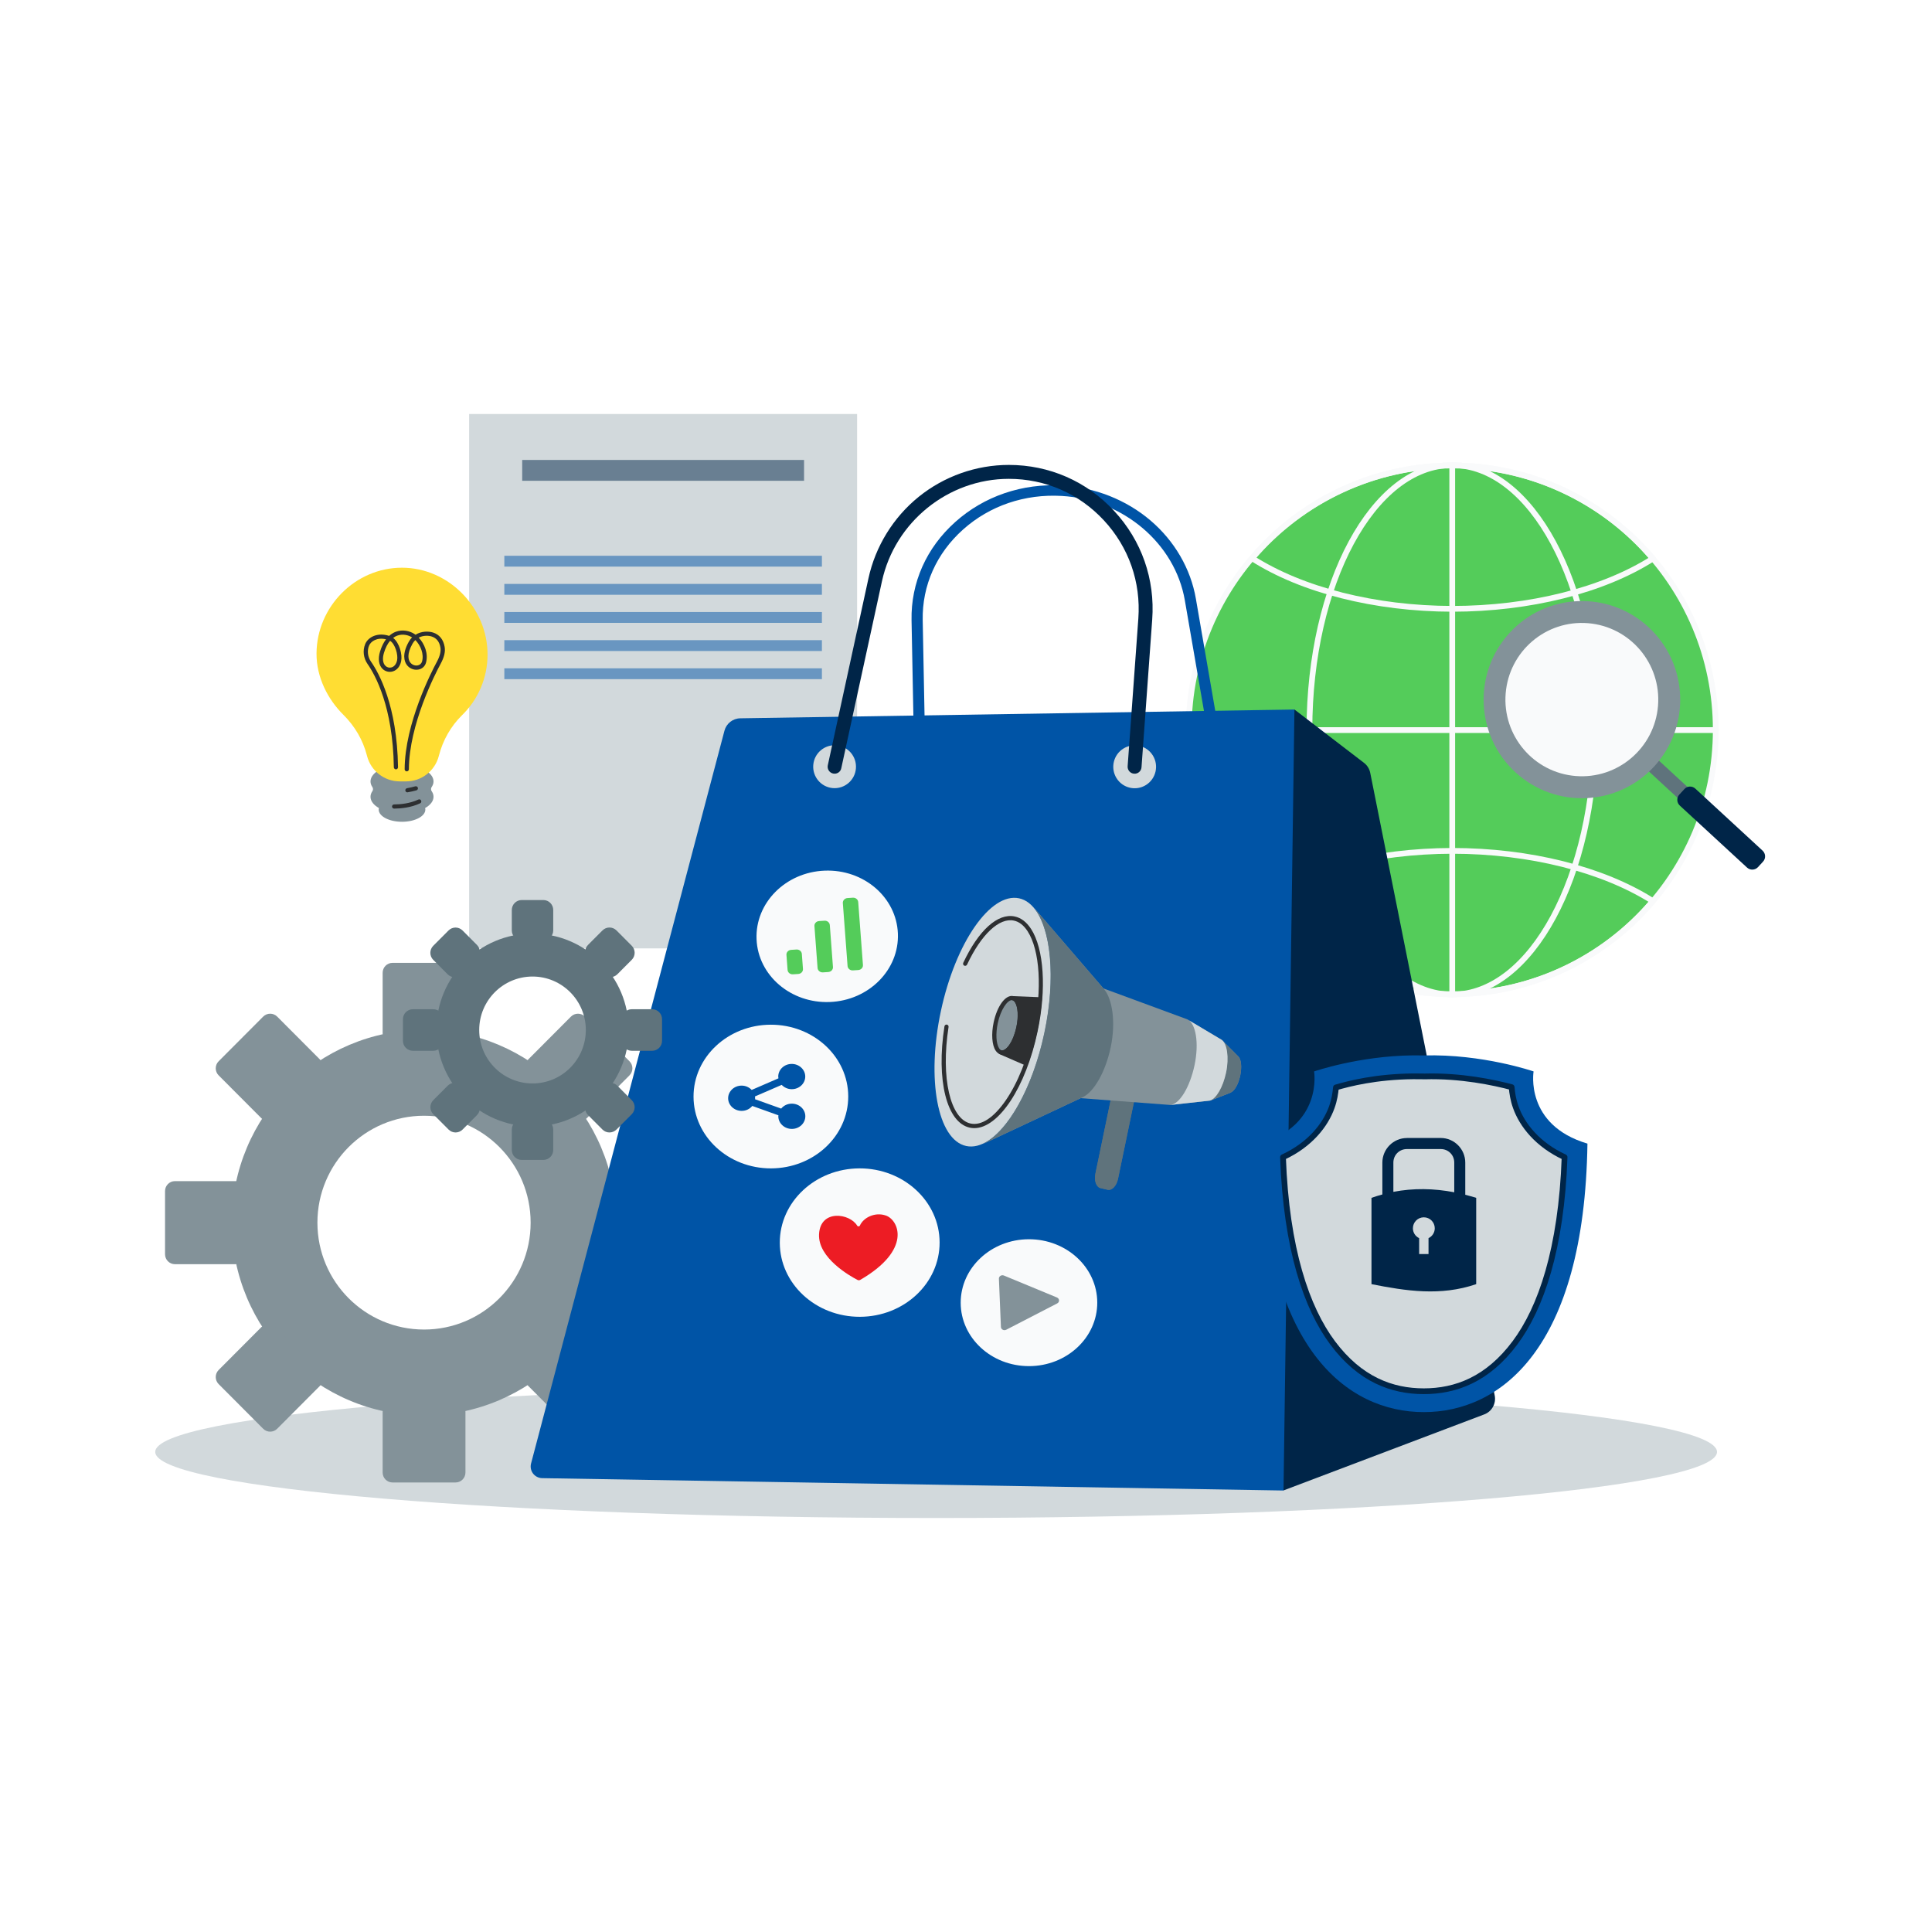
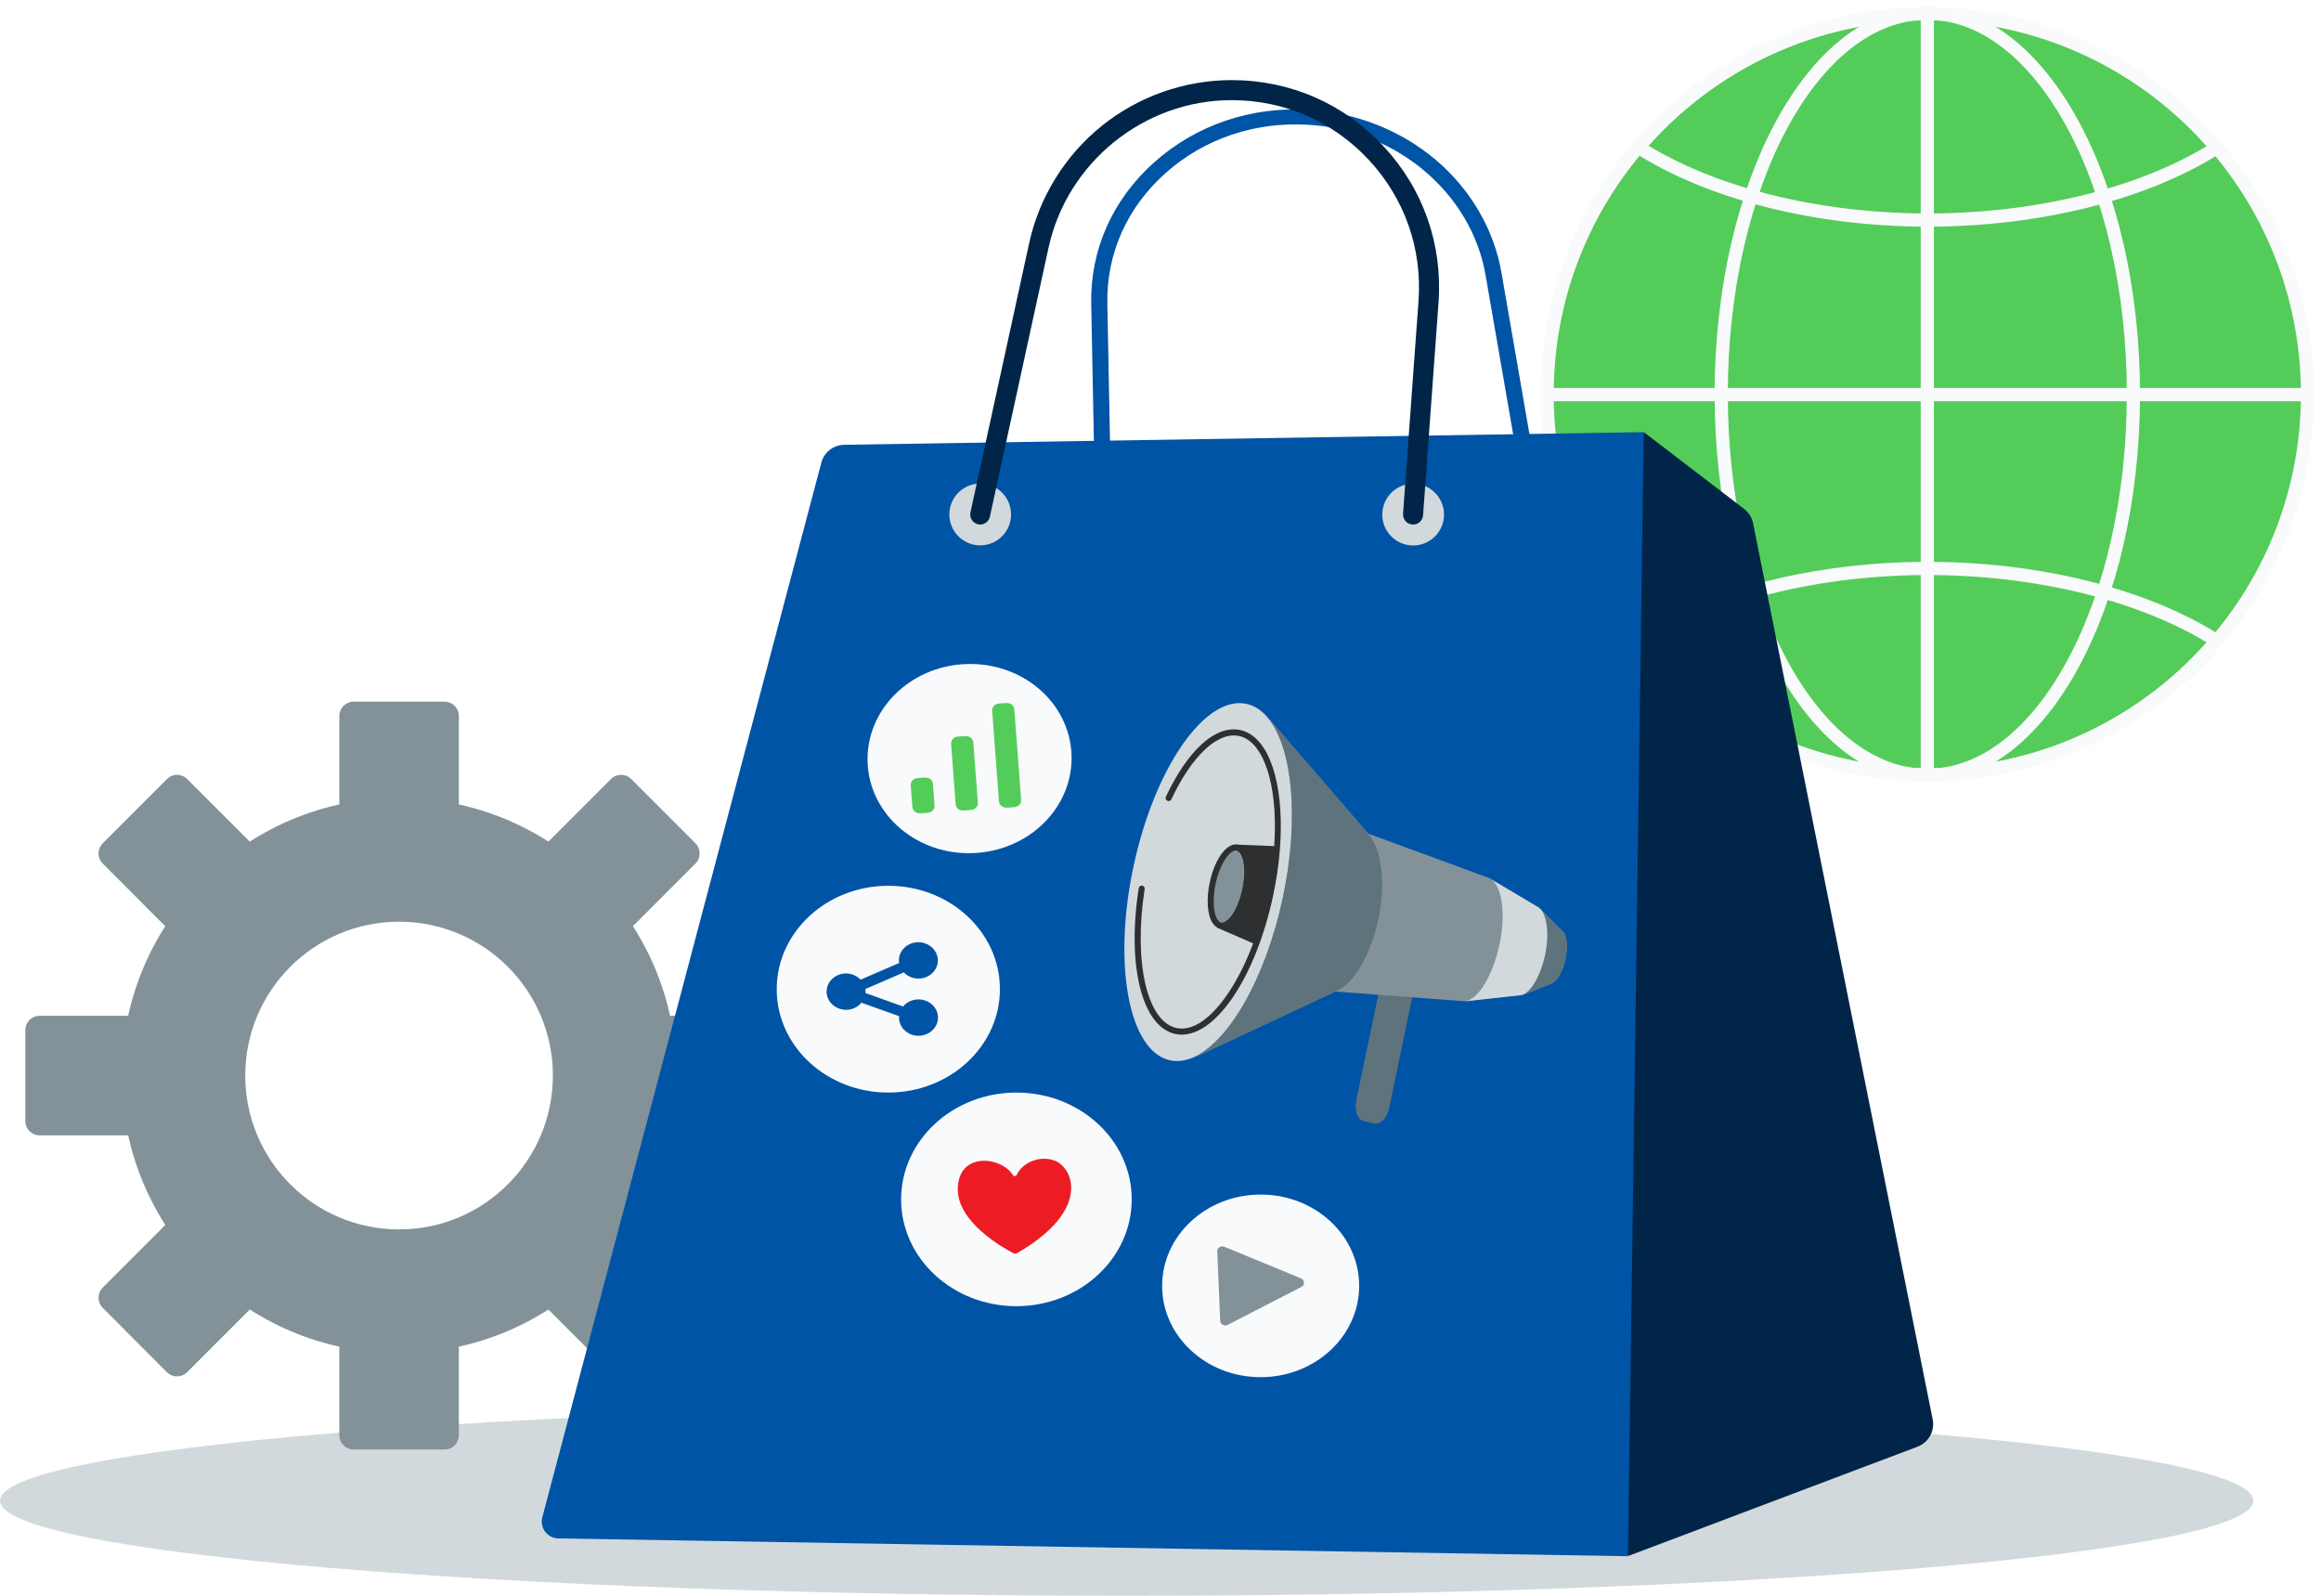
- <svg xmlns="http://www.w3.org/2000/svg" width="334" height="336" viewBox="0 0 334 336" fill="none">
-   <path d="M162.819 264C237.829 264 298.638 258.855 298.638 252.507C298.638 246.16 237.829 241.014 162.819 241.014C87.808 241.014 27 246.16 27 252.507C27 258.855 87.808 264 162.819 264Z" fill="#D2D9DC" />
-   <path d="M73.757 179.094C55.289 179.094 40.318 194.109 40.318 212.633C40.318 231.157 55.289 246.172 73.757 246.172C92.226 246.172 107.196 231.157 107.196 212.633C107.196 194.109 92.226 179.094 73.757 179.094ZM73.757 231.225C63.512 231.225 55.208 222.909 55.208 212.633C55.208 202.371 63.512 194.042 73.757 194.042C83.989 194.042 92.293 202.371 92.293 212.633C92.293 222.909 83.989 231.225 73.757 231.225Z" fill="#839299" />
-   <path d="M79.231 181.474H68.278C67.327 181.474 66.552 180.703 66.552 179.743V169.183C66.552 168.23 67.321 167.452 68.278 167.452H79.231C80.181 167.452 80.956 168.223 80.956 169.183V179.743C80.956 180.696 80.188 181.474 79.231 181.474Z" fill="#839299" />
-   <path d="M55.66 186.72L47.915 194.488C47.241 195.164 46.149 195.164 45.475 194.488L38.027 187.017C37.353 186.341 37.353 185.246 38.027 184.57L45.772 176.802C46.446 176.126 47.538 176.126 48.212 176.802L55.66 184.273C56.334 184.949 56.334 186.044 55.66 186.72Z" fill="#839299" />
-   <path d="M42.684 207.144V218.13C42.684 219.083 41.916 219.86 40.959 219.86H30.43C29.48 219.86 28.705 219.09 28.705 218.13V207.144C28.705 206.19 29.473 205.413 30.43 205.413H40.959C41.916 205.413 42.684 206.19 42.684 207.144Z" fill="#839299" />
-   <path d="M47.915 230.792L55.66 238.56C56.334 239.236 56.334 240.331 55.66 241.007L48.212 248.478C47.538 249.154 46.446 249.154 45.772 248.478L38.027 240.71C37.353 240.034 37.353 238.939 38.027 238.262L45.475 230.792C46.149 230.116 47.241 230.116 47.915 230.792Z" fill="#839299" />
-   <path d="M68.278 243.799H79.231C80.181 243.799 80.956 244.57 80.956 245.53V256.09C80.956 257.043 80.188 257.821 79.231 257.821H68.278C67.327 257.821 66.552 257.05 66.552 256.09V245.53C66.552 244.577 67.327 243.799 68.278 243.799Z" fill="#839299" />
-   <path d="M91.856 238.56L99.6 230.792C100.274 230.116 101.366 230.116 102.04 230.792L109.488 238.262C110.163 238.939 110.163 240.034 109.488 240.71L101.744 248.478C101.07 249.154 99.978 249.154 99.304 248.478L91.856 241.007C91.182 240.331 91.182 239.236 91.856 238.56Z" fill="#839299" />
-   <path d="M104.824 218.13V207.144C104.824 206.19 105.593 205.413 106.55 205.413H117.078C118.029 205.413 118.804 206.184 118.804 207.144V218.13C118.804 219.083 118.035 219.86 117.078 219.86H106.55C105.599 219.86 104.824 219.083 104.824 218.13Z" fill="#839299" />
-   <path d="M99.6 194.488L91.856 186.72C91.182 186.044 91.182 184.949 91.856 184.273L99.304 176.802C99.978 176.126 101.07 176.126 101.744 176.802L109.488 184.57C110.163 185.246 110.163 186.341 109.488 187.017L102.04 194.488C101.366 195.164 100.274 195.164 99.6 194.488Z" fill="#839299" />
-   <path d="M298.422 126.93C298.422 152.316 277.904 172.901 252.588 172.901C227.271 172.901 206.753 152.322 206.753 126.93C206.753 101.544 227.271 80.958 252.588 80.958C277.904 80.958 298.422 101.544 298.422 126.93Z" fill="#54CC5A" stroke="#F9FAFB" stroke-miterlimit="2.599" stroke-linecap="round" stroke-linejoin="round" />
-   <path d="M277.439 126.93C277.439 152.363 266.318 172.976 252.594 172.976C238.871 172.976 227.749 152.363 227.749 126.93C227.749 101.496 238.871 80.883 252.594 80.883C266.311 80.883 277.439 101.496 277.439 126.93Z" fill="#54CC5A" stroke="#F9FAFB" stroke-miterlimit="2.599" stroke-linecap="round" stroke-linejoin="round" />
-   <path d="M252.587 80.958V172.976" stroke="#F9FAFB" stroke-miterlimit="2.599" stroke-linecap="round" stroke-linejoin="round" />
-   <path d="M206.719 126.97H298.462" stroke="#F9FAFB" stroke-miterlimit="2.599" stroke-linecap="round" stroke-linejoin="round" />
-   <path d="M252.594 80.958C239.194 80.971 226.475 86.867 217.78 97.088C226.461 102.639 239.181 105.857 252.594 105.884C266.021 105.877 278.767 102.686 287.482 97.143C278.774 86.88 266.021 80.965 252.594 80.958ZM252.594 147.975C239.181 148.002 226.461 151.22 217.78 156.771C226.475 166.993 239.201 172.888 252.594 172.901C266.027 172.895 278.78 166.979 287.482 156.717C278.76 151.173 266.014 147.982 252.594 147.975Z" stroke="#F9FAFB" stroke-miterlimit="2.599" stroke-linecap="round" stroke-linejoin="round" />
-   <path d="M149.075 72H81.597V164.937H149.075V72Z" fill="#D2D9DC" />
-   <path opacity="0.5" d="M139.848 79.991H90.825V83.615H139.848V79.991Z" fill="#002548" />
-   <path opacity="0.5" d="M142.955 96.656H87.717V98.542H142.955V96.656Z" fill="#0054A6" />
-   <path opacity="0.5" d="M142.955 101.55H87.717V103.437H142.955V101.55Z" fill="#0054A6" />
-   <path opacity="0.5" d="M142.955 106.438H87.717V108.324H142.955V106.438Z" fill="#0054A6" />
-   <path opacity="0.5" d="M142.955 111.333H87.717V113.219H142.955V111.333Z" fill="#0054A6" />
-   <path opacity="0.5" d="M142.955 116.228H87.717V118.114H142.955V116.228Z" fill="#0054A6" />
-   <path d="M283.591 127.719L281.857 129.61L296.9 143.485L298.634 141.594L283.591 127.719Z" fill="#5F737C" />
-   <path d="M292.962 137.233L292.086 138.186C291.58 138.733 291.621 139.592 292.167 140.099L303.861 150.882C304.407 151.389 305.263 151.349 305.769 150.801L306.645 149.848C307.15 149.3 307.11 148.442 306.564 147.935L294.869 137.151C294.317 136.644 293.461 136.678 292.962 137.233Z" fill="#002548" />
-   <path d="M286.714 109.055C293.664 115.464 294.115 126.314 287.725 133.285C281.335 140.255 270.517 140.708 263.568 134.299C256.618 127.89 256.167 117.039 262.557 110.069C268.947 103.099 279.765 102.646 286.714 109.055Z" fill="#839299" />
-   <path d="M288.378 122.737C288.966 115.398 283.51 108.97 276.193 108.38C268.875 107.791 262.467 113.262 261.879 120.602C261.291 127.941 266.746 134.369 274.063 134.959C281.381 135.549 287.79 130.077 288.378 122.737Z" fill="#F9FAFB" />
-   <path d="M212.306 135.968C211.861 135.941 211.477 135.63 211.403 135.198L206.078 104.403C204.366 94.513 195.368 86.88 184.677 86.251C178.24 85.873 172.14 87.948 167.503 92.092C162.865 96.237 160.372 101.834 160.486 107.858L160.951 131.973C160.958 132.473 160.533 132.886 160.001 132.892C159.468 132.899 159.023 132.494 159.01 131.993L158.545 107.878C158.417 101.348 161.12 95.27 166.155 90.774C171.19 86.278 177.802 84.027 184.785 84.439C190.434 84.771 195.866 86.921 200.072 90.49C204.278 94.06 207.096 98.9 207.999 104.133L213.324 134.927C213.412 135.421 213.048 135.887 212.522 135.962C212.441 135.968 212.374 135.975 212.306 135.968Z" fill="#0054A6" />
-   <path d="M225.14 123.387L237.246 132.676C237.805 133.102 238.19 133.724 238.325 134.414L259.975 242.691C260.251 244.09 259.483 245.483 258.155 245.983L223.233 259.207L214.578 198.463L225.14 123.387Z" fill="#002548" />
-   <path d="M126.003 127.085C126.333 125.828 127.459 124.942 128.76 124.922L225.141 123.394L223.24 259.22L94.296 257.07C93.669 257.057 93.09 256.759 92.712 256.266C92.335 255.766 92.207 255.123 92.368 254.515L126.003 127.085Z" fill="#0054A6" />
-   <path d="M148.868 133.648C149.038 131.594 147.515 129.791 145.467 129.62C143.42 129.45 141.622 130.977 141.452 133.031C141.282 135.085 142.804 136.888 144.852 137.059C146.9 137.229 148.698 135.702 148.868 133.648Z" fill="#D2D9DC" />
-   <path d="M199.308 136.531C201.056 135.447 201.598 133.148 200.517 131.394C199.437 129.641 197.144 129.098 195.396 130.181C193.648 131.265 193.107 133.565 194.187 135.318C195.267 137.071 197.56 137.614 199.308 136.531Z" fill="#D2D9DC" />
-   <path d="M145.159 134.555C145.071 134.555 144.984 134.549 144.903 134.528C144.249 134.386 143.838 133.737 143.98 133.088L151.05 100.584C152.263 95.013 155.371 89.976 159.792 86.4C164.221 82.824 169.788 80.856 175.471 80.856C182.494 80.856 188.999 83.696 193.778 88.854C198.563 94.012 200.916 100.726 200.403 107.75L198.543 133.433C198.496 134.103 197.923 134.61 197.249 134.555C196.581 134.508 196.083 133.927 196.13 133.257L197.99 107.574C198.449 101.226 196.325 95.168 192.005 90.504C187.684 85.846 181.813 83.277 175.464 83.277C164.922 83.277 155.647 90.774 153.396 101.097L146.325 133.602C146.217 134.17 145.719 134.555 145.159 134.555Z" fill="#002548" />
-   <path d="M197.876 188.512L194.452 205.034C194.202 206.245 193.394 207.09 192.645 206.914L191.419 206.63C190.67 206.461 190.273 205.339 190.522 204.129L193.946 187.606L197.876 188.512Z" fill="#5F737C" />
-   <path d="M193.643 189.066L190.522 204.128C190.273 205.339 190.67 206.461 191.419 206.63L192.645 206.914C193.394 207.083 194.196 206.245 194.452 205.034L197.667 189.553L193.643 189.066Z" fill="#5F737C" />
-   <path d="M191.903 171.894L206.469 177.262L212.569 180.892L215.333 183.685L215.353 183.705C215.879 184.178 216.027 185.55 215.704 187.085C215.38 188.599 214.679 189.783 214.019 190.019L214.039 190.026L210.561 191.398L203.571 192.169L187.96 190.986L171.123 198.889L171.001 198.93C175.234 196.888 179.595 189.282 181.638 179.662C183.68 170.048 182.79 161.354 179.764 157.778L191.762 171.718L191.903 171.894Z" fill="#839299" />
-   <path d="M181.656 179.698C184.197 167.802 182.225 157.295 177.252 156.228C172.279 155.162 166.188 163.94 163.647 175.836C161.106 187.731 163.078 198.238 168.051 199.305C173.024 200.371 179.115 191.593 181.656 179.698Z" fill="#D2D9DC" />
-   <path d="M169.451 196.198C169.195 196.198 168.939 196.171 168.69 196.117C164.666 195.272 162.805 187.863 164.268 178.492C164.302 178.296 164.484 178.161 164.679 178.188C164.875 178.222 165.009 178.404 164.982 178.601C163.607 187.43 165.266 194.65 168.838 195.401C170.698 195.793 172.855 194.366 174.911 191.392C177.028 188.329 178.753 184.016 179.764 179.256C181.294 172.07 180.883 165.275 178.726 161.949C178.052 160.915 177.257 160.293 176.34 160.104C173.785 159.57 170.665 162.504 168.198 167.763C168.11 167.946 167.894 168.02 167.712 167.939C167.53 167.851 167.456 167.635 167.537 167.452C170.193 161.787 173.536 158.772 176.482 159.387C177.587 159.617 178.544 160.347 179.326 161.544C181.584 165.025 182.036 172.029 180.465 179.398C178.409 189.12 173.691 196.198 169.451 196.198Z" fill="#2D2F31" />
-   <path d="M173.179 177.898C172.627 180.5 173.058 182.799 174.15 183.029C175.242 183.259 176.57 181.332 177.123 178.729C177.675 176.126 177.244 173.828 176.152 173.598C175.067 173.368 173.732 175.295 173.179 177.898Z" fill="#839299" />
-   <path d="M174.324 183.407C174.237 183.407 174.156 183.401 174.075 183.38C173.718 183.306 173.401 183.069 173.158 182.697C172.531 181.731 172.397 179.811 172.821 177.816C173.435 174.923 174.904 172.955 176.225 173.233C176.582 173.307 176.899 173.544 177.142 173.915C177.769 174.882 177.903 176.802 177.479 178.797C176.906 181.508 175.585 183.407 174.324 183.407ZM175.976 173.943C175.207 173.943 174.041 175.585 173.536 177.972C173.158 179.763 173.253 181.501 173.772 182.305C173.906 182.515 174.061 182.637 174.223 182.67C174.985 182.826 176.239 181.143 176.771 178.648C177.149 176.856 177.054 175.119 176.535 174.314C176.4 174.105 176.245 173.983 176.084 173.949C176.043 173.943 176.009 173.943 175.976 173.943Z" fill="#2D2F31" />
-   <path d="M191.87 171.854L179.758 157.778C182.784 161.354 183.681 170.048 181.631 179.662C179.589 189.282 175.228 196.888 170.995 198.93L171.116 198.889L187.927 190.999L188.318 190.817C190.273 189.891 192.275 186.456 193.191 182.103C194.128 177.634 193.414 173.632 192.018 172.023L191.87 171.854Z" fill="#5F737C" />
-   <path d="M210.527 191.385C211.605 191.006 212.717 189.012 213.243 186.544C213.803 183.928 213.425 181.481 212.475 180.838L215.339 183.685L215.36 183.705C215.885 184.178 216.034 185.55 215.71 187.085C215.387 188.6 214.686 189.783 214.025 190.019L214.045 190.026L210.527 191.385Z" fill="#5F737C" />
-   <path d="M203.827 192.142L203.53 192.162C205.161 192.061 206.954 189.059 207.763 185.26C208.586 181.386 207.992 177.911 206.476 177.255L206.678 177.377L212.461 180.825C213.425 181.454 213.809 183.914 213.25 186.544C212.711 189.086 211.518 191.114 210.412 191.412L203.827 192.142Z" fill="#D2D9DC" />
-   <path d="M176.151 173.598C177.243 173.828 177.722 176.133 177.122 178.729C176.117 183.076 174.372 183.076 174.156 183.063C174.149 183.063 174.149 183.069 174.156 183.069L178.436 184.935C179.07 183.205 179.609 181.318 180.034 179.331C180.438 177.424 180.701 175.558 180.836 173.794L176.151 173.598Z" fill="#2D2F31" />
-   <path d="M178.652 185.422L173.732 183.279L173.887 182.684L174.184 182.697C174.251 182.697 175.815 182.779 176.772 178.648C177.237 176.64 177.001 175.044 176.556 174.348C176.415 174.125 176.253 173.99 176.078 173.956L176.165 173.239L181.234 173.442L181.207 173.821C181.065 175.646 180.796 177.526 180.398 179.412C179.98 181.372 179.441 183.279 178.787 185.07L178.652 185.422ZM175.181 183.117L178.235 184.448C178.814 182.799 179.306 181.055 179.684 179.256C180.048 177.532 180.311 175.815 180.452 174.139L177.196 174.01C177.81 175.024 177.918 176.904 177.473 178.817C176.846 181.528 175.916 182.657 175.181 183.117Z" fill="#2D2F31" />
-   <path d="M134.109 203.196C141.539 203.178 147.549 197.57 147.533 190.67C147.516 183.77 141.479 178.191 134.049 178.209C126.618 178.227 120.608 183.835 120.625 190.735C120.642 197.635 126.679 203.214 134.109 203.196Z" fill="#F9FAFB" />
-   <path d="M137.718 191.939C136.963 191.939 136.296 192.277 135.871 192.798L131.321 191.169C131.328 191.114 131.342 191.06 131.342 190.999C131.342 190.891 131.321 190.79 131.308 190.688L135.959 188.674C136.39 189.127 137.01 189.424 137.711 189.424C139.005 189.424 140.057 188.437 140.057 187.227C140.057 186.017 138.999 185.03 137.705 185.03C136.41 185.03 135.359 186.017 135.359 187.227C135.359 187.335 135.379 187.437 135.393 187.538L130.742 189.553C130.31 189.1 129.69 188.802 128.989 188.802C127.695 188.802 126.644 189.789 126.644 190.999C126.644 192.21 127.702 193.197 128.996 193.197C129.751 193.197 130.418 192.859 130.843 192.338L135.393 193.967C135.386 194.021 135.372 194.076 135.372 194.136C135.372 195.347 136.431 196.334 137.725 196.334C139.019 196.334 140.07 195.347 140.07 194.136C140.07 192.919 139.012 191.939 137.718 191.939Z" fill="#0054A6" />
-   <path d="M149.558 229.008C157.234 228.989 163.443 223.196 163.426 216.068C163.409 208.941 157.172 203.178 149.496 203.196C141.82 203.215 135.611 209.008 135.628 216.136C135.646 223.263 141.882 229.027 149.558 229.008Z" fill="#F9FAFB" />
-   <path d="M149.615 222.591C149.48 222.673 149.305 222.673 149.163 222.605C147.936 221.969 142.247 218.806 142.456 214.648C142.679 210.253 147.815 211.004 149.089 213.16C149.136 213.242 149.23 213.289 149.331 213.289C149.433 213.282 149.52 213.228 149.561 213.14C150.181 211.748 152.183 210.74 154.077 211.396C156.341 212.173 158.653 217.366 149.615 222.591Z" fill="#ED1C24" />
-   <path d="M178.997 237.587C185.556 237.571 190.861 232.618 190.846 226.525C190.832 220.431 185.502 215.505 178.943 215.521C172.384 215.536 167.078 220.489 167.093 226.583C167.108 232.676 172.437 237.603 178.997 237.587Z" fill="#F9FAFB" />
-   <path d="M174.089 230.772L173.739 222.382C173.719 221.956 174.191 221.659 174.615 221.834L183.829 225.647C184.301 225.843 184.328 226.452 183.876 226.682L175.013 231.259C174.608 231.468 174.103 231.205 174.089 230.772Z" fill="#839299" />
-   <path d="M144.329 174.262C151.117 173.994 156.419 168.661 156.17 162.353C155.921 156.044 150.216 151.148 143.428 151.417C136.639 151.685 131.338 157.018 131.587 163.326C131.836 169.635 137.541 174.531 144.329 174.262Z" fill="#F9FAFB" />
-   <path d="M147.41 156.183L148.333 156.122C148.819 156.088 149.237 156.433 149.27 156.879L150.093 167.831C150.126 168.284 149.762 168.669 149.277 168.703L148.354 168.764C147.868 168.798 147.45 168.453 147.417 168.007L146.594 157.055C146.561 156.608 146.925 156.216 147.41 156.183Z" fill="#54CC5A" />
-   <path d="M142.47 160.185L143.393 160.124C143.878 160.09 144.296 160.435 144.33 160.881L144.876 168.176C144.91 168.629 144.546 169.014 144.06 169.048L143.137 169.109C142.652 169.143 142.234 168.798 142.2 168.352L141.654 161.057C141.62 160.604 141.984 160.212 142.47 160.185Z" fill="#54CC5A" />
-   <path d="M137.603 165.194L138.526 165.134C139.012 165.1 139.43 165.445 139.463 165.891L139.659 168.514C139.692 168.967 139.328 169.352 138.843 169.386L137.92 169.447C137.434 169.481 137.016 169.136 136.983 168.69L136.787 166.066C136.754 165.614 137.118 165.221 137.603 165.194Z" fill="#54CC5A" />
-   <path d="M75.079 137.598C74.931 137.375 74.931 137.091 75.079 136.874C75.288 136.57 75.403 136.246 75.403 135.901C75.403 134.312 72.949 133.021 69.923 133.021C66.896 133.021 64.443 134.312 64.443 135.901C64.443 136.246 64.558 136.57 64.766 136.874C64.915 137.097 64.915 137.381 64.766 137.598C64.558 137.902 64.443 138.226 64.443 138.571C64.443 139.328 64.996 140.011 65.899 140.525C65.879 140.613 65.865 140.701 65.865 140.789C65.865 141.965 67.678 142.918 69.923 142.918C72.161 142.918 73.981 141.965 73.981 140.789C73.981 140.701 73.967 140.613 73.947 140.525C74.85 140.011 75.403 139.328 75.403 138.571C75.403 138.226 75.288 137.902 75.079 137.598Z" fill="#839299" />
-   <path d="M84.799 113.834C84.799 105.681 78.038 98.731 69.909 98.731C61.801 98.731 55.107 105.499 55.053 113.632C55.026 117.776 57.015 121.629 59.731 124.32C61.693 126.267 63.122 128.681 63.809 131.358L63.843 131.486C64.517 134.082 66.856 135.894 69.532 135.894H70.63C73.306 135.894 75.645 134.082 76.319 131.486L76.34 131.405C77.027 128.748 78.402 126.308 80.357 124.388C83.1 121.717 84.799 117.972 84.799 113.834Z" fill="#FFDD33" />
-   <path d="M70.745 134.15C70.543 134.15 70.381 133.988 70.381 133.785C70.415 125.821 75.045 116.843 75.969 115.126C76.515 114.118 76.717 113.3 76.602 112.618C76.434 111.61 75.922 110.968 75.086 110.698C74.499 110.508 73.61 110.488 72.828 110.894C73.852 111.975 74.533 113.692 74.088 115.268C73.906 115.896 73.407 116.343 72.74 116.451C71.972 116.579 71.176 116.241 70.725 115.592C70.341 115.038 69.876 113.78 71.102 111.603C71.264 111.313 71.46 111.063 71.668 110.853C71.662 110.846 71.655 110.846 71.648 110.839C71.048 110.461 70.058 110.184 69.08 110.549C68.831 110.643 68.595 110.772 68.379 110.941C69.471 111.786 70.01 113.828 69.774 114.984C69.592 115.89 69.06 116.545 68.319 116.768C67.685 116.958 66.991 116.782 66.519 116.309C65.872 115.66 65.717 114.571 66.094 113.334C66.377 112.401 66.741 111.705 67.139 111.184C65.568 110.799 64.483 111.549 64.187 112.293C63.823 113.185 63.958 114.254 64.53 115.072C65.892 117.019 69.073 122.711 69.228 133.427C69.228 133.629 69.073 133.792 68.871 133.798H68.865C68.669 133.798 68.507 133.636 68.501 133.44C68.346 122.927 65.258 117.384 63.937 115.491C63.216 114.456 63.054 113.158 63.513 112.023C64.018 110.779 65.697 109.934 67.685 110.589C68.083 110.224 68.487 110.008 68.838 109.873C70.058 109.413 71.298 109.758 72.046 110.231C72.12 110.278 72.201 110.332 72.275 110.387C73.3 109.744 74.54 109.758 75.329 110.008C76.427 110.359 77.121 111.225 77.337 112.503C77.485 113.361 77.256 114.308 76.623 115.477C75.706 117.167 71.15 126.003 71.116 133.792C71.109 133.988 70.947 134.15 70.745 134.15ZM67.847 111.441C67.402 111.962 67.045 112.665 66.782 113.537C66.485 114.51 66.579 115.335 67.031 115.788C67.321 116.079 67.719 116.18 68.109 116.065C68.588 115.923 68.939 115.47 69.067 114.835C69.262 113.875 68.743 112.016 67.847 111.441ZM72.241 111.313C72.053 111.488 71.884 111.705 71.743 111.955C70.711 113.787 71.035 114.754 71.325 115.166C71.621 115.592 72.134 115.808 72.626 115.727C73.016 115.66 73.293 115.416 73.401 115.058C73.778 113.753 73.151 112.232 72.241 111.313Z" fill="#2D2F31" />
-   <path d="M70.86 137.801C70.685 137.801 70.536 137.679 70.503 137.496C70.469 137.3 70.604 137.111 70.799 137.077C71.291 136.989 71.777 136.881 72.235 136.753C72.43 136.699 72.626 136.814 72.68 137.003C72.734 137.199 72.619 137.395 72.43 137.449C71.952 137.584 71.446 137.699 70.921 137.787C70.9 137.801 70.88 137.801 70.86 137.801Z" fill="#2D2F31" />
-   <path d="M68.548 140.626C68.352 140.626 68.184 140.464 68.184 140.268C68.184 140.065 68.345 139.903 68.541 139.903C69.66 139.896 71.304 139.741 72.767 139.051C72.949 138.963 73.165 139.044 73.246 139.227C73.333 139.41 73.252 139.626 73.07 139.707C71.493 140.451 69.741 140.62 68.548 140.626Z" fill="#2D2F31" />
-   <path d="M92.624 162.355C83.389 162.355 75.901 169.866 75.901 179.128C75.901 188.39 83.389 195.901 92.624 195.901C101.858 195.901 109.347 188.39 109.347 179.128C109.347 169.866 101.858 162.355 92.624 162.355ZM92.624 188.424C87.501 188.424 83.349 184.266 83.349 179.128C83.349 173.997 87.501 169.832 92.624 169.832C97.74 169.832 101.892 173.997 101.892 179.128C101.885 184.266 97.74 188.424 92.624 188.424Z" fill="#5F737C" />
-   <path d="M94.498 163.545H90.744C89.793 163.545 89.018 162.774 89.018 161.814V158.258C89.018 157.305 89.787 156.527 90.744 156.527H94.498C95.448 156.527 96.224 157.298 96.224 158.258V161.814C96.217 162.774 95.448 163.545 94.498 163.545Z" fill="#5F737C" />
-   <path d="M82.958 166.783L80.303 169.447C79.629 170.123 78.537 170.123 77.863 169.447L75.355 166.932C74.681 166.256 74.681 165.161 75.355 164.485L78.011 161.821C78.685 161.145 79.777 161.145 80.451 161.821L82.958 164.336C83.632 165.012 83.632 166.107 82.958 166.783Z" fill="#5F737C" />
-   <path d="M77.082 177.249V181.014C77.082 181.967 76.313 182.745 75.356 182.745H71.811C70.86 182.745 70.085 181.974 70.085 181.014V177.249C70.085 176.295 70.853 175.518 71.811 175.518H75.356C76.313 175.518 77.082 176.295 77.082 177.249Z" fill="#5F737C" />
-   <path d="M80.309 188.816L82.965 191.48C83.639 192.156 83.639 193.251 82.965 193.927L80.458 196.442C79.784 197.118 78.692 197.118 78.018 196.442L75.362 193.778C74.688 193.102 74.688 192.007 75.362 191.331L77.869 188.816C78.543 188.14 79.635 188.14 80.309 188.816Z" fill="#5F737C" />
-   <path d="M90.744 194.711H94.498C95.448 194.711 96.224 195.482 96.224 196.442V199.998C96.224 200.951 95.455 201.729 94.498 201.729H90.744C89.793 201.729 89.018 200.958 89.018 199.998V196.442C89.018 195.489 89.793 194.711 90.744 194.711Z" fill="#5F737C" />
-   <path d="M102.277 191.48L104.932 188.816C105.606 188.14 106.698 188.14 107.372 188.816L109.88 191.331C110.554 192.007 110.554 193.102 109.88 193.778L107.224 196.442C106.55 197.118 105.458 197.118 104.784 196.442L102.277 193.927C101.602 193.251 101.602 192.156 102.277 191.48Z" fill="#5F737C" />
-   <path d="M108.154 181.014V177.249C108.154 176.295 108.922 175.518 109.879 175.518H113.425C114.375 175.518 115.15 176.289 115.15 177.249V181.014C115.15 181.967 114.382 182.745 113.425 182.745H109.879C108.929 182.738 108.154 181.967 108.154 181.014Z" fill="#5F737C" />
-   <path d="M104.932 169.44L102.277 166.776C101.602 166.1 101.602 165.005 102.277 164.329L104.784 161.814C105.458 161.138 106.55 161.138 107.224 161.814L109.88 164.478C110.554 165.154 110.554 166.249 109.88 166.925L107.372 169.44C106.698 170.116 105.606 170.116 104.932 169.44Z" fill="#5F737C" />
-   <path d="M245.746 183.543C236.349 183.637 228.558 186.335 228.558 186.335C228.558 186.335 230.148 195.637 219.188 198.889C219.728 234.619 234.354 245.584 247.646 245.584C260.932 245.584 275.565 234.612 276.104 198.889C265.151 195.637 266.735 186.335 266.735 186.335C266.735 186.335 257.872 183.265 247.646 183.556C247.006 183.543 246.372 183.536 245.746 183.543Z" fill="#0054A6" />
-   <path d="M247.532 187.2C246.945 187.187 246.366 187.18 245.793 187.187C239.255 187.254 234.678 188.444 232.359 189.12C232.265 190.141 232.096 191.284 231.638 192.561C230.546 195.631 227.87 199.072 223.152 201.249C223.718 217.217 227.277 227.507 231.786 233.544C236.538 239.906 242.106 241.954 247.64 241.954C253.18 241.954 258.741 239.912 263.493 233.544C268.002 227.507 271.561 217.217 272.127 201.249C267.409 199.065 264.733 195.631 263.641 192.561C263.176 191.263 263.008 190.1 262.92 189.073C259.826 188.255 254.11 187.024 247.754 187.207L247.532 187.2Z" fill="#D2D9DC" stroke="#002548" stroke-miterlimit="2.599" stroke-linecap="round" stroke-linejoin="round" />
-   <path d="M244.701 197.916C242.355 197.916 240.434 199.842 240.434 202.195V207.732C239.8 207.908 239.167 208.097 238.54 208.32V223.329C244.532 224.512 250.545 225.458 256.753 223.329V208.32C256.119 208.124 255.485 207.948 254.852 207.786V202.188C254.852 199.836 252.931 197.909 250.585 197.909H244.701V197.916ZM244.701 199.836H250.592C251.913 199.836 252.937 200.87 252.937 202.188V207.353C249.358 206.664 245.826 206.61 242.348 207.279V202.188C242.348 200.87 243.386 199.836 244.701 199.836ZM247.646 211.707C248.698 211.707 249.547 212.559 249.547 213.614C249.547 214.351 249.122 215.013 248.462 215.331V218.096H246.831V215.331C246.17 215.013 245.746 214.351 245.746 213.614C245.746 212.559 246.595 211.707 247.646 211.707Z" fill="#002548" />
+ <svg xmlns="http://www.w3.org/2000/svg" width="176" height="121" viewBox="0 0 176 121" fill="none">
+   <path d="M85.435 121C132.62 121 170.871 117.771 170.871 113.788C170.871 109.805 132.62 106.576 85.435 106.576C38.251 106.576 0 109.805 0 113.788C0 117.771 38.251 121 85.435 121Z" fill="#D2D9DC" />
+   <path d="M30.265 60.508C18.647 60.508 9.23 69.93 9.23 81.554C9.23 93.178 18.647 102.601 30.265 102.601C41.883 102.601 51.3 93.178 51.3 81.554C51.3 69.93 41.883 60.508 30.265 60.508ZM30.265 93.221C23.82 93.221 18.597 88.003 18.597 81.554C18.597 75.114 23.82 69.888 30.265 69.888C36.701 69.888 41.925 75.114 41.925 81.554C41.921 88.003 36.701 93.221 30.265 93.221Z" fill="#839299" />
+   <path d="M33.708 62.001H26.818C26.22 62.001 25.732 61.518 25.732 60.915V54.289C25.732 53.69 26.216 53.203 26.818 53.203H33.708C34.306 53.203 34.793 53.686 34.793 54.289V60.915C34.789 61.518 34.306 62.001 33.708 62.001Z" fill="#839299" />
+   <path d="M18.876 65.293L14.005 70.168C13.581 70.592 12.894 70.592 12.47 70.168L7.789 65.48C7.365 65.056 7.365 64.368 7.789 63.944L12.66 59.07C13.084 58.645 13.771 58.645 14.195 59.07L18.881 63.758C19.3 64.182 19.3 64.869 18.876 65.293Z" fill="#839299" />
+   <path d="M10.715 78.109V85.003C10.715 85.602 10.231 86.089 9.629 86.089H3.006C2.408 86.089 1.921 85.606 1.921 85.003V78.109C1.921 77.511 2.404 77.023 3.006 77.023H9.629C10.231 77.023 10.715 77.511 10.715 78.109Z" fill="#839299" />
+   <path d="M14.005 92.949L18.876 97.824C19.3 98.248 19.3 98.935 18.876 99.36L14.191 104.047C13.767 104.472 13.08 104.472 12.656 104.047L7.789 99.169C7.365 98.744 7.365 98.057 7.789 97.633L12.474 92.945C12.894 92.525 13.581 92.525 14.005 92.949Z" fill="#839299" />
+   <path d="M26.818 101.112H33.708C34.306 101.112 34.793 101.595 34.793 102.198V108.824C34.793 109.423 34.31 109.91 33.708 109.91H26.818C26.22 109.91 25.732 109.427 25.732 108.824V102.198C25.732 101.6 26.216 101.112 26.818 101.112Z" fill="#839299" />
+   <path d="M41.645 97.824L46.517 92.949C46.941 92.525 47.628 92.525 48.052 92.949L52.737 97.637C53.161 98.061 53.161 98.749 52.737 99.173L47.865 104.047C47.441 104.472 46.754 104.472 46.33 104.047L41.645 99.359C41.221 98.935 41.221 98.248 41.645 97.824Z" fill="#839299" />
+   <path d="M49.807 85.003V78.109C49.807 77.511 50.291 77.023 50.893 77.023H57.515C58.113 77.023 58.601 77.507 58.601 78.109V85.003C58.601 85.602 58.117 86.089 57.515 86.089H50.893C50.291 86.089 49.807 85.606 49.807 85.003Z" fill="#839299" />
+   <path d="M46.517 70.168L41.645 65.293C41.221 64.869 41.221 64.182 41.645 63.758L46.33 59.07C46.754 58.645 47.441 58.645 47.865 59.07L52.737 63.944C53.161 64.368 53.161 65.056 52.737 65.48L48.052 70.168C47.628 70.592 46.941 70.592 46.517 70.168Z" fill="#839299" />
+   <path d="M174.979 29.895C174.979 45.825 162.072 58.743 146.147 58.743C130.221 58.743 117.315 45.829 117.315 29.895C117.315 13.965 130.221 1.047 146.147 1.047C162.072 1.047 174.979 13.965 174.979 29.895Z" fill="#54CC5A" stroke="#F9FAFB" stroke-miterlimit="2.599" stroke-linecap="round" stroke-linejoin="round" />
+   <path d="M161.776 29.895C161.776 45.855 154.78 58.79 146.147 58.79C137.515 58.79 130.519 45.855 130.519 29.895C130.519 13.935 137.515 1 146.147 1C154.78 1 161.776 13.935 161.776 29.895Z" fill="#54CC5A" stroke="#F9FAFB" stroke-miterlimit="2.599" stroke-linecap="round" stroke-linejoin="round" />
+   <path d="M146.147 1.047V58.79" stroke="#F9FAFB" stroke-miterlimit="2.599" stroke-linecap="round" stroke-linejoin="round" />
+   <path d="M117.29 29.92H175" stroke="#F9FAFB" stroke-miterlimit="2.599" stroke-linecap="round" stroke-linejoin="round" />
+   <path d="M146.147 1.047C137.718 1.055 129.717 4.754 124.248 11.169C129.709 14.652 137.709 16.671 146.147 16.688C154.593 16.684 162.611 14.682 168.093 11.203C162.619 4.763 154.597 1.051 146.147 1.047ZM146.147 43.101C137.709 43.118 129.709 45.138 124.248 48.621C129.717 55.035 137.722 58.734 146.147 58.743C154.597 58.739 162.619 55.027 168.093 48.587C162.611 45.108 154.589 43.106 146.147 43.101Z" stroke="#F9FAFB" stroke-miterlimit="2.599" stroke-linecap="round" stroke-linejoin="round" />
+   <path d="M116.565 40.658C116.286 40.641 116.044 40.446 115.997 40.174L112.648 20.85C111.571 14.643 105.91 9.854 99.186 9.459C95.137 9.222 91.299 10.524 88.382 13.125C85.465 15.725 83.896 19.238 83.969 23.018L84.261 38.151C84.265 38.464 83.998 38.723 83.663 38.727C83.328 38.732 83.048 38.477 83.04 38.163L82.747 23.031C82.667 18.933 84.367 15.119 87.534 12.297C90.701 9.476 94.861 8.063 99.254 8.322C102.807 8.53 106.224 9.879 108.87 12.119C111.516 14.359 113.288 17.397 113.856 20.68L117.206 40.004C117.261 40.314 117.032 40.607 116.701 40.654C116.65 40.658 116.608 40.662 116.565 40.658Z" fill="#0054A6" />
+   <path d="M124.643 32.763L132.258 38.592C132.609 38.859 132.851 39.249 132.936 39.682L146.555 107.628C146.729 108.506 146.245 109.38 145.41 109.694L123.443 117.992L117.999 79.874L124.643 32.763Z" fill="#002548" />
+   <path d="M62.281 35.083C62.489 34.294 63.197 33.739 64.015 33.726L124.643 32.767L123.447 118.001L42.336 116.652C41.942 116.643 41.577 116.456 41.34 116.147C41.102 115.833 41.022 115.43 41.124 115.048L62.281 35.083Z" fill="#0054A6" />
+   <path d="M76.661 39.203C76.768 37.914 75.81 36.783 74.522 36.676C73.234 36.569 72.103 37.527 71.996 38.816C71.889 40.105 72.847 41.237 74.135 41.344C75.423 41.45 76.554 40.492 76.661 39.203Z" fill="#D2D9DC" />
+   <path d="M108.389 41.011C109.488 40.331 109.829 38.888 109.149 37.788C108.47 36.688 107.028 36.347 105.928 37.027C104.828 37.707 104.488 39.15 105.167 40.25C105.847 41.351 107.289 41.691 108.389 41.011Z" fill="#D2D9DC" />
+   <path d="M74.331 39.771C74.276 39.771 74.221 39.767 74.17 39.754C73.758 39.665 73.5 39.258 73.589 38.85L78.037 18.453C78.8 14.957 80.754 11.797 83.536 9.553C86.322 7.308 89.824 6.074 93.398 6.074C97.816 6.074 101.908 7.856 104.914 11.093C107.924 14.329 109.404 18.542 109.082 22.95L107.911 39.067C107.882 39.487 107.521 39.805 107.097 39.771C106.678 39.741 106.364 39.377 106.393 38.957L107.564 22.84C107.852 18.856 106.516 15.055 103.799 12.128C101.081 9.205 97.388 7.593 93.394 7.593C86.762 7.593 80.928 12.297 79.512 18.776L75.064 39.173C74.992 39.529 74.678 39.771 74.331 39.771Z" fill="#002548" />
+   <path d="M107.487 73.629L105.333 83.998C105.176 84.757 104.667 85.288 104.197 85.177L103.425 84.999C102.955 84.893 102.704 84.189 102.861 83.429L105.015 73.061L107.487 73.629Z" fill="#5F737C" />
+   <path d="M104.824 73.977L102.861 83.429C102.704 84.189 102.955 84.893 103.425 84.999L104.197 85.177C104.667 85.283 105.172 84.757 105.333 83.998L107.356 74.283L104.824 73.977Z" fill="#5F737C" />
+   <path d="M103.735 63.202L112.898 66.57L116.735 68.849L118.474 70.601L118.486 70.613C118.817 70.91 118.91 71.772 118.707 72.734C118.503 73.685 118.062 74.427 117.647 74.576L117.659 74.58L115.472 75.441L111.075 75.925L101.251 75.182L90.659 80.142L90.583 80.167C93.246 78.886 95.989 74.113 97.274 68.076C98.558 62.044 97.999 56.588 96.095 54.344L103.642 63.092L103.735 63.202Z" fill="#839299" />
+   <path d="M97.286 68.097C98.883 60.632 97.643 54.038 94.514 53.369C91.386 52.699 87.555 58.208 85.958 65.672C84.36 73.137 85.601 79.731 88.729 80.4C91.857 81.07 95.688 75.561 97.286 68.097Z" fill="#D2D9DC" />
+   <path d="M89.612 78.453C89.451 78.453 89.289 78.436 89.132 78.402C86.601 77.872 85.431 73.222 86.351 67.342C86.372 67.219 86.487 67.135 86.61 67.151C86.733 67.173 86.817 67.287 86.8 67.41C85.936 72.951 86.979 77.482 89.226 77.953C90.396 78.199 91.753 77.303 93.046 75.437C94.377 73.515 95.463 70.808 96.099 67.822C97.061 63.312 96.803 59.048 95.446 56.961C95.022 56.312 94.522 55.922 93.945 55.803C92.338 55.468 90.375 57.309 88.823 60.61C88.768 60.724 88.632 60.771 88.518 60.72C88.403 60.665 88.357 60.529 88.407 60.415C90.078 56.859 92.181 54.967 94.034 55.353C94.729 55.498 95.331 55.956 95.823 56.707C97.243 58.892 97.528 63.287 96.54 67.911C95.242 74.011 92.274 78.453 89.612 78.453Z" fill="#2D2F31" />
+   <path d="M91.952 66.969C91.604 68.602 91.876 70.045 92.563 70.189C93.249 70.333 94.085 69.124 94.433 67.491C94.78 65.858 94.509 64.415 93.822 64.271C93.139 64.127 92.304 65.336 91.952 66.969Z" fill="#839299" />
+   <path d="M92.677 70.427C92.622 70.427 92.571 70.422 92.52 70.41C92.296 70.363 92.096 70.215 91.944 69.981C91.549 69.374 91.465 68.17 91.732 66.918C92.118 65.102 93.042 63.868 93.873 64.042C94.097 64.088 94.297 64.237 94.449 64.47C94.844 65.077 94.929 66.282 94.661 67.533C94.297 69.234 93.466 70.427 92.677 70.427ZM93.712 64.487C93.228 64.487 92.495 65.518 92.177 67.016C91.939 68.14 91.999 69.23 92.325 69.735C92.41 69.867 92.507 69.943 92.609 69.964C93.088 70.062 93.877 69.005 94.212 67.44C94.449 66.316 94.39 65.225 94.064 64.721C93.979 64.589 93.881 64.513 93.779 64.492C93.758 64.487 93.737 64.487 93.712 64.487Z" fill="#2D2F31" />
+   <path d="M103.71 63.176L96.091 54.344C97.994 56.588 98.558 62.044 97.269 68.076C95.985 74.113 93.241 78.886 90.579 80.167L90.655 80.142L101.229 75.191L101.475 75.076C102.705 74.495 103.964 72.34 104.541 69.608C105.13 66.804 104.681 64.292 103.803 63.282L103.71 63.176Z" fill="#5F737C" />
+   <path d="M115.45 75.433C116.129 75.195 116.828 73.944 117.159 72.395C117.511 70.753 117.273 69.218 116.676 68.814L118.478 70.6L118.49 70.613C118.821 70.91 118.914 71.771 118.711 72.734C118.507 73.685 118.066 74.427 117.651 74.576L117.663 74.58L115.45 75.433Z" fill="#5F737C" />
+   <path d="M111.236 75.908L111.049 75.92C112.075 75.857 113.203 73.973 113.712 71.589C114.229 69.158 113.856 66.977 112.902 66.566L113.029 66.642L116.667 68.806C117.274 69.2 117.515 70.745 117.163 72.395C116.824 73.99 116.074 75.263 115.378 75.45L111.236 75.908Z" fill="#D2D9DC" />
+   <path d="M93.827 64.271C94.513 64.415 94.814 65.862 94.437 67.491C93.805 70.219 92.707 70.219 92.572 70.21C92.567 70.21 92.567 70.214 92.572 70.214L95.264 71.385C95.662 70.299 96.002 69.116 96.269 67.868C96.523 66.672 96.689 65.501 96.773 64.394L93.827 64.271Z" fill="#2D2F31" />
+   <path d="M95.395 71.691L92.3 70.346L92.398 69.973L92.584 69.981C92.627 69.981 93.61 70.032 94.213 67.44C94.505 66.18 94.357 65.179 94.077 64.742C93.988 64.602 93.886 64.517 93.776 64.496L93.831 64.046L97.019 64.173L97.002 64.411C96.913 65.556 96.744 66.736 96.494 67.919C96.231 69.15 95.891 70.346 95.48 71.47L95.395 71.691ZM93.212 70.244L95.133 71.08C95.497 70.045 95.807 68.95 96.044 67.822C96.273 66.74 96.439 65.662 96.528 64.61L94.48 64.53C94.865 65.166 94.933 66.345 94.653 67.546C94.263 69.247 93.674 69.956 93.212 70.244Z" fill="#2D2F31" />
+   <path d="M67.379 82.844C72.053 82.833 75.834 79.314 75.823 74.984C75.813 70.654 72.015 67.153 67.341 67.165C62.667 67.176 58.887 70.695 58.897 75.025C58.908 79.355 62.705 82.856 67.379 82.844Z" fill="#F9FAFB" />
+   <path d="M69.646 75.78C69.171 75.78 68.751 75.993 68.484 76.319L65.622 75.297C65.626 75.263 65.635 75.229 65.635 75.191C65.635 75.123 65.622 75.059 65.614 74.996L68.539 73.731C68.811 74.016 69.201 74.202 69.642 74.202C70.456 74.202 71.117 73.583 71.117 72.823C71.117 72.064 70.451 71.445 69.638 71.445C68.823 71.445 68.162 72.064 68.162 72.823C68.162 72.891 68.175 72.955 68.183 73.019L65.258 74.283C64.986 73.999 64.596 73.812 64.155 73.812C63.341 73.812 62.68 74.431 62.68 75.191C62.68 75.95 63.345 76.57 64.159 76.57C64.634 76.57 65.054 76.357 65.321 76.031L68.183 77.053C68.179 77.087 68.17 77.121 68.17 77.159C68.17 77.919 68.836 78.538 69.65 78.538C70.464 78.538 71.126 77.919 71.126 77.159C71.126 76.396 70.46 75.78 69.646 75.78Z" fill="#0054A6" />
+   <path d="M77.094 99.042C81.922 99.03 85.828 95.395 85.817 90.922C85.806 86.449 81.883 82.833 77.054 82.844C72.226 82.856 68.32 86.491 68.331 90.964C68.342 95.437 72.265 99.053 77.094 99.042Z" fill="#F9FAFB" />
+   <path d="M77.133 95.015C77.049 95.066 76.938 95.066 76.849 95.024C76.078 94.625 72.499 92.64 72.63 90.031C72.77 87.273 76.001 87.744 76.803 89.097C76.832 89.148 76.892 89.178 76.955 89.178C77.019 89.174 77.074 89.14 77.099 89.085C77.49 88.211 78.749 87.579 79.94 87.99C81.365 88.478 82.815 91.736 77.133 95.015Z" fill="#ED1C24" />
+   <path d="M95.611 104.425C99.737 104.415 103.075 101.307 103.065 97.484C103.056 93.66 99.704 90.568 95.578 90.578C91.452 90.588 88.115 93.696 88.124 97.52C88.133 101.344 91.485 104.435 95.611 104.425Z" fill="#F9FAFB" />
+   <path d="M92.525 100.149L92.304 94.884C92.291 94.617 92.588 94.43 92.855 94.54L98.651 96.933C98.948 97.056 98.965 97.438 98.681 97.582L93.106 100.454C92.851 100.586 92.537 100.42 92.525 100.149Z" fill="#839299" />
+   <path d="M73.804 64.688C78.074 64.519 81.409 61.173 81.253 57.214C81.096 53.255 77.508 50.183 73.238 50.352C68.968 50.52 65.633 53.867 65.789 57.825C65.945 61.784 69.534 64.857 73.804 64.688Z" fill="#F9FAFB" />
+   <path d="M75.747 53.347L76.328 53.309C76.633 53.287 76.896 53.504 76.917 53.784L77.434 60.656C77.456 60.941 77.227 61.182 76.921 61.204L76.341 61.242C76.035 61.263 75.772 61.047 75.751 60.767L75.234 53.894C75.208 53.61 75.442 53.364 75.747 53.347Z" fill="#54CC5A" />
+   <path d="M72.635 55.854L73.216 55.816C73.521 55.795 73.784 56.011 73.805 56.291L74.149 60.869C74.17 61.153 73.941 61.395 73.636 61.416L73.055 61.454C72.749 61.475 72.487 61.259 72.465 60.979L72.122 56.401C72.101 56.117 72.33 55.871 72.635 55.854Z" fill="#54CC5A" />
+   <path d="M69.574 58.998L70.155 58.959C70.46 58.938 70.723 59.155 70.744 59.435L70.867 61.081C70.888 61.365 70.659 61.607 70.354 61.628L69.773 61.666C69.468 61.687 69.205 61.471 69.184 61.191L69.061 59.545C69.04 59.261 69.269 59.015 69.574 58.998Z" fill="#54CC5A" />
</svg>
